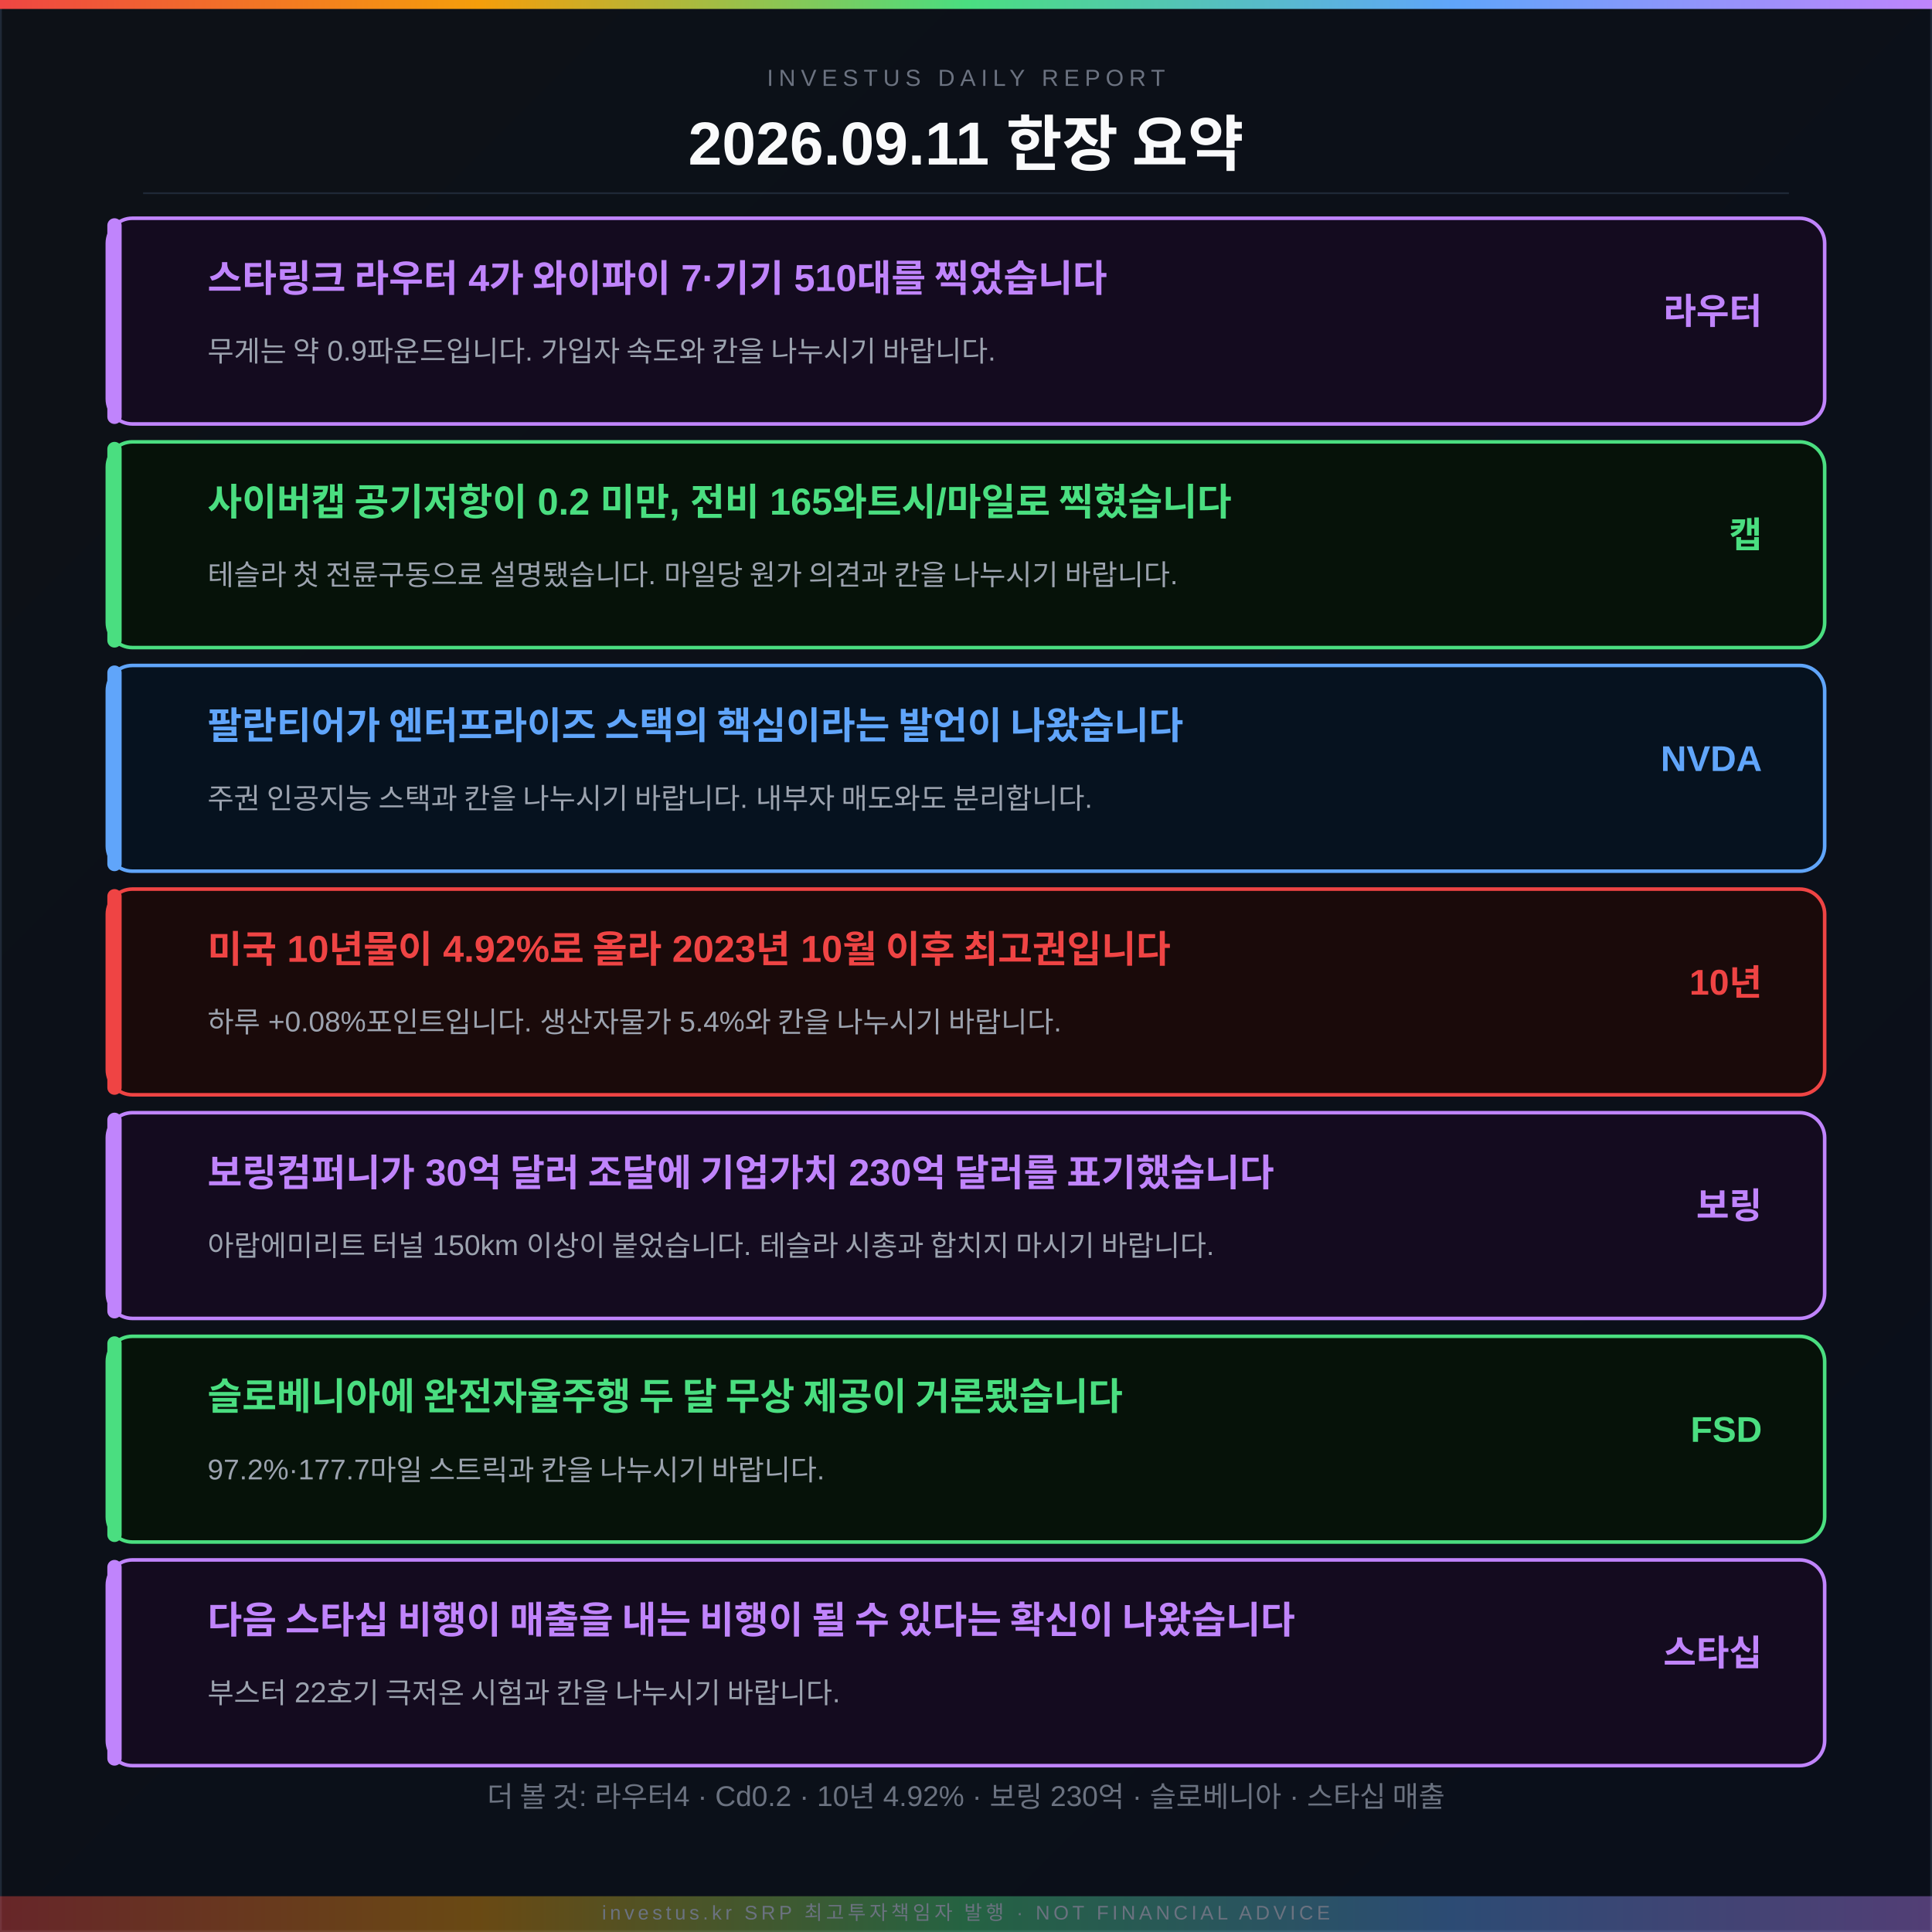
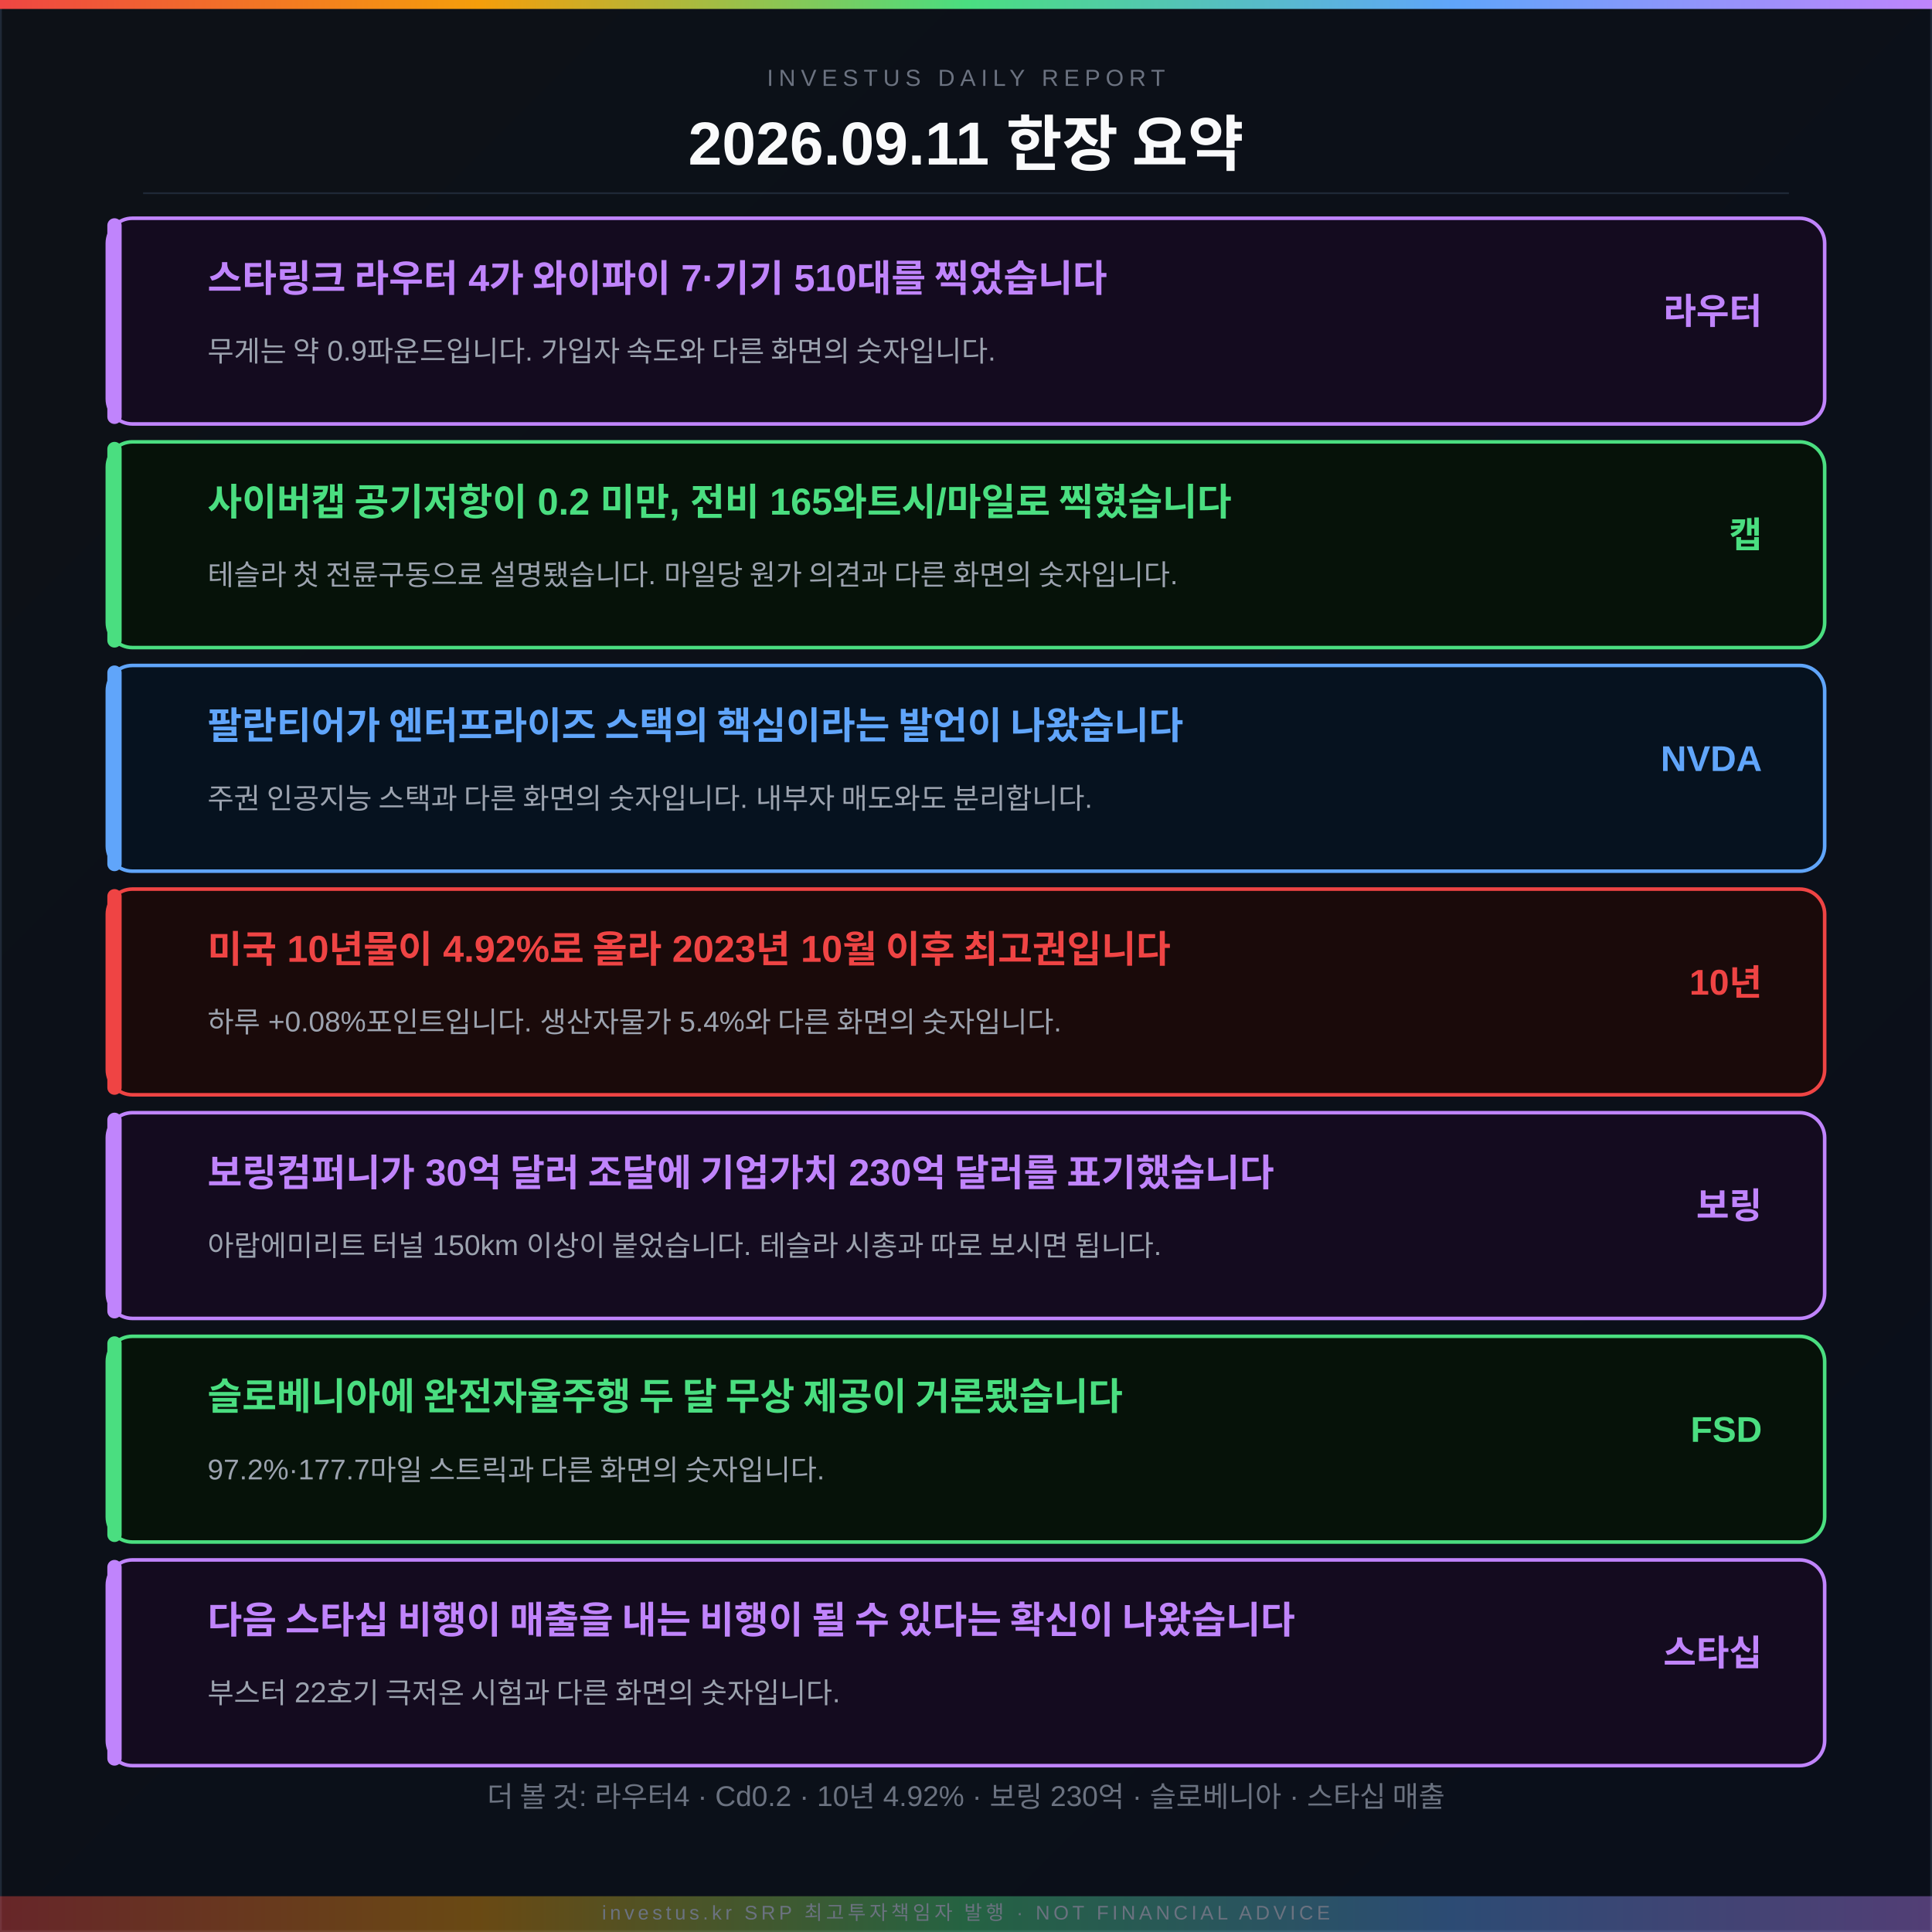
<svg xmlns="http://www.w3.org/2000/svg" viewBox="0 0 1080 1080" width="1080" height="1080">
  <defs>
    <linearGradient id="bg" x1="0%" y1="0%" x2="100%" y2="100%">
      <stop offset="0%" style="stop-color:#0d1117" />
      <stop offset="100%" style="stop-color:#0a0f1a" />
    </linearGradient>
    <linearGradient id="flow" x1="0%" y1="0%" x2="100%" y2="0%">
      <stop offset="0%" style="stop-color:#ef4444" />
      <stop offset="25%" style="stop-color:#f59e0b" />
      <stop offset="50%" style="stop-color:#4ade80" />
      <stop offset="75%" style="stop-color:#60a5fa" />
      <stop offset="100%" style="stop-color:#c084fc" />
    </linearGradient>
  </defs>
  <rect width="1080" height="1080" fill="url(#bg)" />
  <rect width="1080" height="1080" fill="none" stroke="#1f2937" stroke-width="2" />
  <rect x="0" y="0" width="1080" height="5" fill="url(#flow)" />
  <text x="540" y="48" font-family="Arial" font-size="13" fill="#6b7280" text-anchor="middle" letter-spacing="3">INVESTUS DAILY REPORT</text>
  <text x="540" y="92" font-family="Arial Black,Arial" font-size="34" font-weight="900" fill="#f9fafb" text-anchor="middle">2026.09.11 한장 요약</text>
  <line x1="80" y1="108" x2="1000" y2="108" stroke="#1f2937" stroke-width="1" />
  <rect x="60" y="122" width="960" height="115" rx="14" fill="#140b1f" stroke="#c084fc" stroke-width="2" />
  <rect x="60" y="122" width="8" height="115" rx="4" fill="#c084fc" />
  <text x="116" y="163" font-family="Arial Black,Arial" font-size="21" font-weight="900" fill="#c084fc">스타링크 라우터 4가 와이파이 7·기기 510대를 찍었습니다</text>
-   <text x="116" y="202" font-family="Arial" font-size="16" fill="#9ca3af">무게는 약 0.9파운드입니다. 가입자 속도와 칸을 나누시기 바랍니다.</text>
+   <text x="116" y="202" font-family="Arial" font-size="16" fill="#9ca3af">무게는 약 0.9파운드입니다. 가입자 속도와 다른 화면의 숫자입니다.</text>
  <text x="985" y="181" font-family="Arial Black,Arial" font-size="20" font-weight="900" fill="#c084fc" text-anchor="end">라우터</text>
  <rect x="60" y="247" width="960" height="115" rx="14" fill="#061209" stroke="#4ade80" stroke-width="2" />
  <rect x="60" y="247" width="8" height="115" rx="4" fill="#4ade80" />
  <text x="116" y="288" font-family="Arial Black,Arial" font-size="21" font-weight="900" fill="#4ade80">사이버캡 공기저항이 0.2 미만, 전비 165와트시/마일로 찍혔습니다</text>
-   <text x="116" y="327" font-family="Arial" font-size="16" fill="#9ca3af">테슬라 첫 전륜구동으로 설명됐습니다. 마일당 원가 의견과 칸을 나누시기 바랍니다.</text>
+   <text x="116" y="327" font-family="Arial" font-size="16" fill="#9ca3af">테슬라 첫 전륜구동으로 설명됐습니다. 마일당 원가 의견과 다른 화면의 숫자입니다.</text>
  <text x="985" y="306" font-family="Arial Black,Arial" font-size="20" font-weight="900" fill="#4ade80" text-anchor="end">캡</text>
  <rect x="60" y="372" width="960" height="115" rx="14" fill="#06121f" stroke="#60a5fa" stroke-width="2" />
  <rect x="60" y="372" width="8" height="115" rx="4" fill="#60a5fa" />
  <text x="116" y="413" font-family="Arial Black,Arial" font-size="21" font-weight="900" fill="#60a5fa">팔란티어가 엔터프라이즈 스택의 핵심이라는 발언이 나왔습니다</text>
-   <text x="116" y="452" font-family="Arial" font-size="16" fill="#9ca3af">주권 인공지능 스택과 칸을 나누시기 바랍니다. 내부자 매도와도 분리합니다.</text>
+   <text x="116" y="452" font-family="Arial" font-size="16" fill="#9ca3af">주권 인공지능 스택과 다른 화면의 숫자입니다. 내부자 매도와도 분리합니다.</text>
  <text x="985" y="431" font-family="Arial Black,Arial" font-size="20" font-weight="900" fill="#60a5fa" text-anchor="end">NVDA</text>
  <rect x="60" y="497" width="960" height="115" rx="14" fill="#1a0a0a" stroke="#ef4444" stroke-width="2" />
  <rect x="60" y="497" width="8" height="115" rx="4" fill="#ef4444" />
  <text x="116" y="538" font-family="Arial Black,Arial" font-size="21" font-weight="900" fill="#ef4444">미국 10년물이 4.92%로 올라 2023년 10월 이후 최고권입니다</text>
-   <text x="116" y="577" font-family="Arial" font-size="16" fill="#9ca3af">하루 +0.08%포인트입니다. 생산자물가 5.4%와 칸을 나누시기 바랍니다.</text>
+   <text x="116" y="577" font-family="Arial" font-size="16" fill="#9ca3af">하루 +0.08%포인트입니다. 생산자물가 5.4%와 다른 화면의 숫자입니다.</text>
  <text x="985" y="556" font-family="Arial Black,Arial" font-size="20" font-weight="900" fill="#ef4444" text-anchor="end">10년</text>
  <rect x="60" y="622" width="960" height="115" rx="14" fill="#140b1f" stroke="#c084fc" stroke-width="2" />
  <rect x="60" y="622" width="8" height="115" rx="4" fill="#c084fc" />
  <text x="116" y="663" font-family="Arial Black,Arial" font-size="21" font-weight="900" fill="#c084fc">보링컴퍼니가 30억 달러 조달에 기업가치 230억 달러를 표기했습니다</text>
-   <text x="116" y="702" font-family="Arial" font-size="16" fill="#9ca3af">아랍에미리트 터널 150km 이상이 붙었습니다. 테슬라 시총과 합치지 마시기 바랍니다.</text>
+   <text x="116" y="702" font-family="Arial" font-size="16" fill="#9ca3af">아랍에미리트 터널 150km 이상이 붙었습니다. 테슬라 시총과 따로 보시면 됩니다.</text>
  <text x="985" y="681" font-family="Arial Black,Arial" font-size="20" font-weight="900" fill="#c084fc" text-anchor="end">보링</text>
  <rect x="60" y="747" width="960" height="115" rx="14" fill="#061209" stroke="#4ade80" stroke-width="2" />
  <rect x="60" y="747" width="8" height="115" rx="4" fill="#4ade80" />
  <text x="116" y="788" font-family="Arial Black,Arial" font-size="21" font-weight="900" fill="#4ade80">슬로베니아에 완전자율주행 두 달 무상 제공이 거론됐습니다</text>
-   <text x="116" y="827" font-family="Arial" font-size="16" fill="#9ca3af">97.2%·177.7마일 스트릭과 칸을 나누시기 바랍니다.</text>
+   <text x="116" y="827" font-family="Arial" font-size="16" fill="#9ca3af">97.2%·177.7마일 스트릭과 다른 화면의 숫자입니다.</text>
  <text x="985" y="806" font-family="Arial Black,Arial" font-size="20" font-weight="900" fill="#4ade80" text-anchor="end">FSD</text>
  <rect x="60" y="872" width="960" height="115" rx="14" fill="#140b1f" stroke="#c084fc" stroke-width="2" />
  <rect x="60" y="872" width="8" height="115" rx="4" fill="#c084fc" />
  <text x="116" y="913" font-family="Arial Black,Arial" font-size="21" font-weight="900" fill="#c084fc">다음 스타십 비행이 매출을 내는 비행이 될 수 있다는 확신이 나왔습니다</text>
-   <text x="116" y="952" font-family="Arial" font-size="16" fill="#9ca3af">부스터 22호기 극저온 시험과 칸을 나누시기 바랍니다.</text>
+   <text x="116" y="952" font-family="Arial" font-size="16" fill="#9ca3af">부스터 22호기 극저온 시험과 다른 화면의 숫자입니다.</text>
  <text x="985" y="931" font-family="Arial Black,Arial" font-size="20" font-weight="900" fill="#c084fc" text-anchor="end">스타십</text>
  <text x="540" y="1010" font-family="Arial" font-size="16" fill="#6b7280" text-anchor="middle">더 볼 것: 라우터4 · Cd0.2 · 10년 4.92% · 보링 230억 · 슬로베니아 · 스타십 매출</text>
  <rect x="0" y="1060" width="1080" height="20" fill="url(#flow)" opacity=".4" />
  <text x="540" y="1073" font-family="Arial" font-size="11" fill="#6b7280" text-anchor="middle" letter-spacing="2">investus.kr SRP 최고투자책임자 발행 · NOT FINANCIAL ADVICE</text>
</svg>
